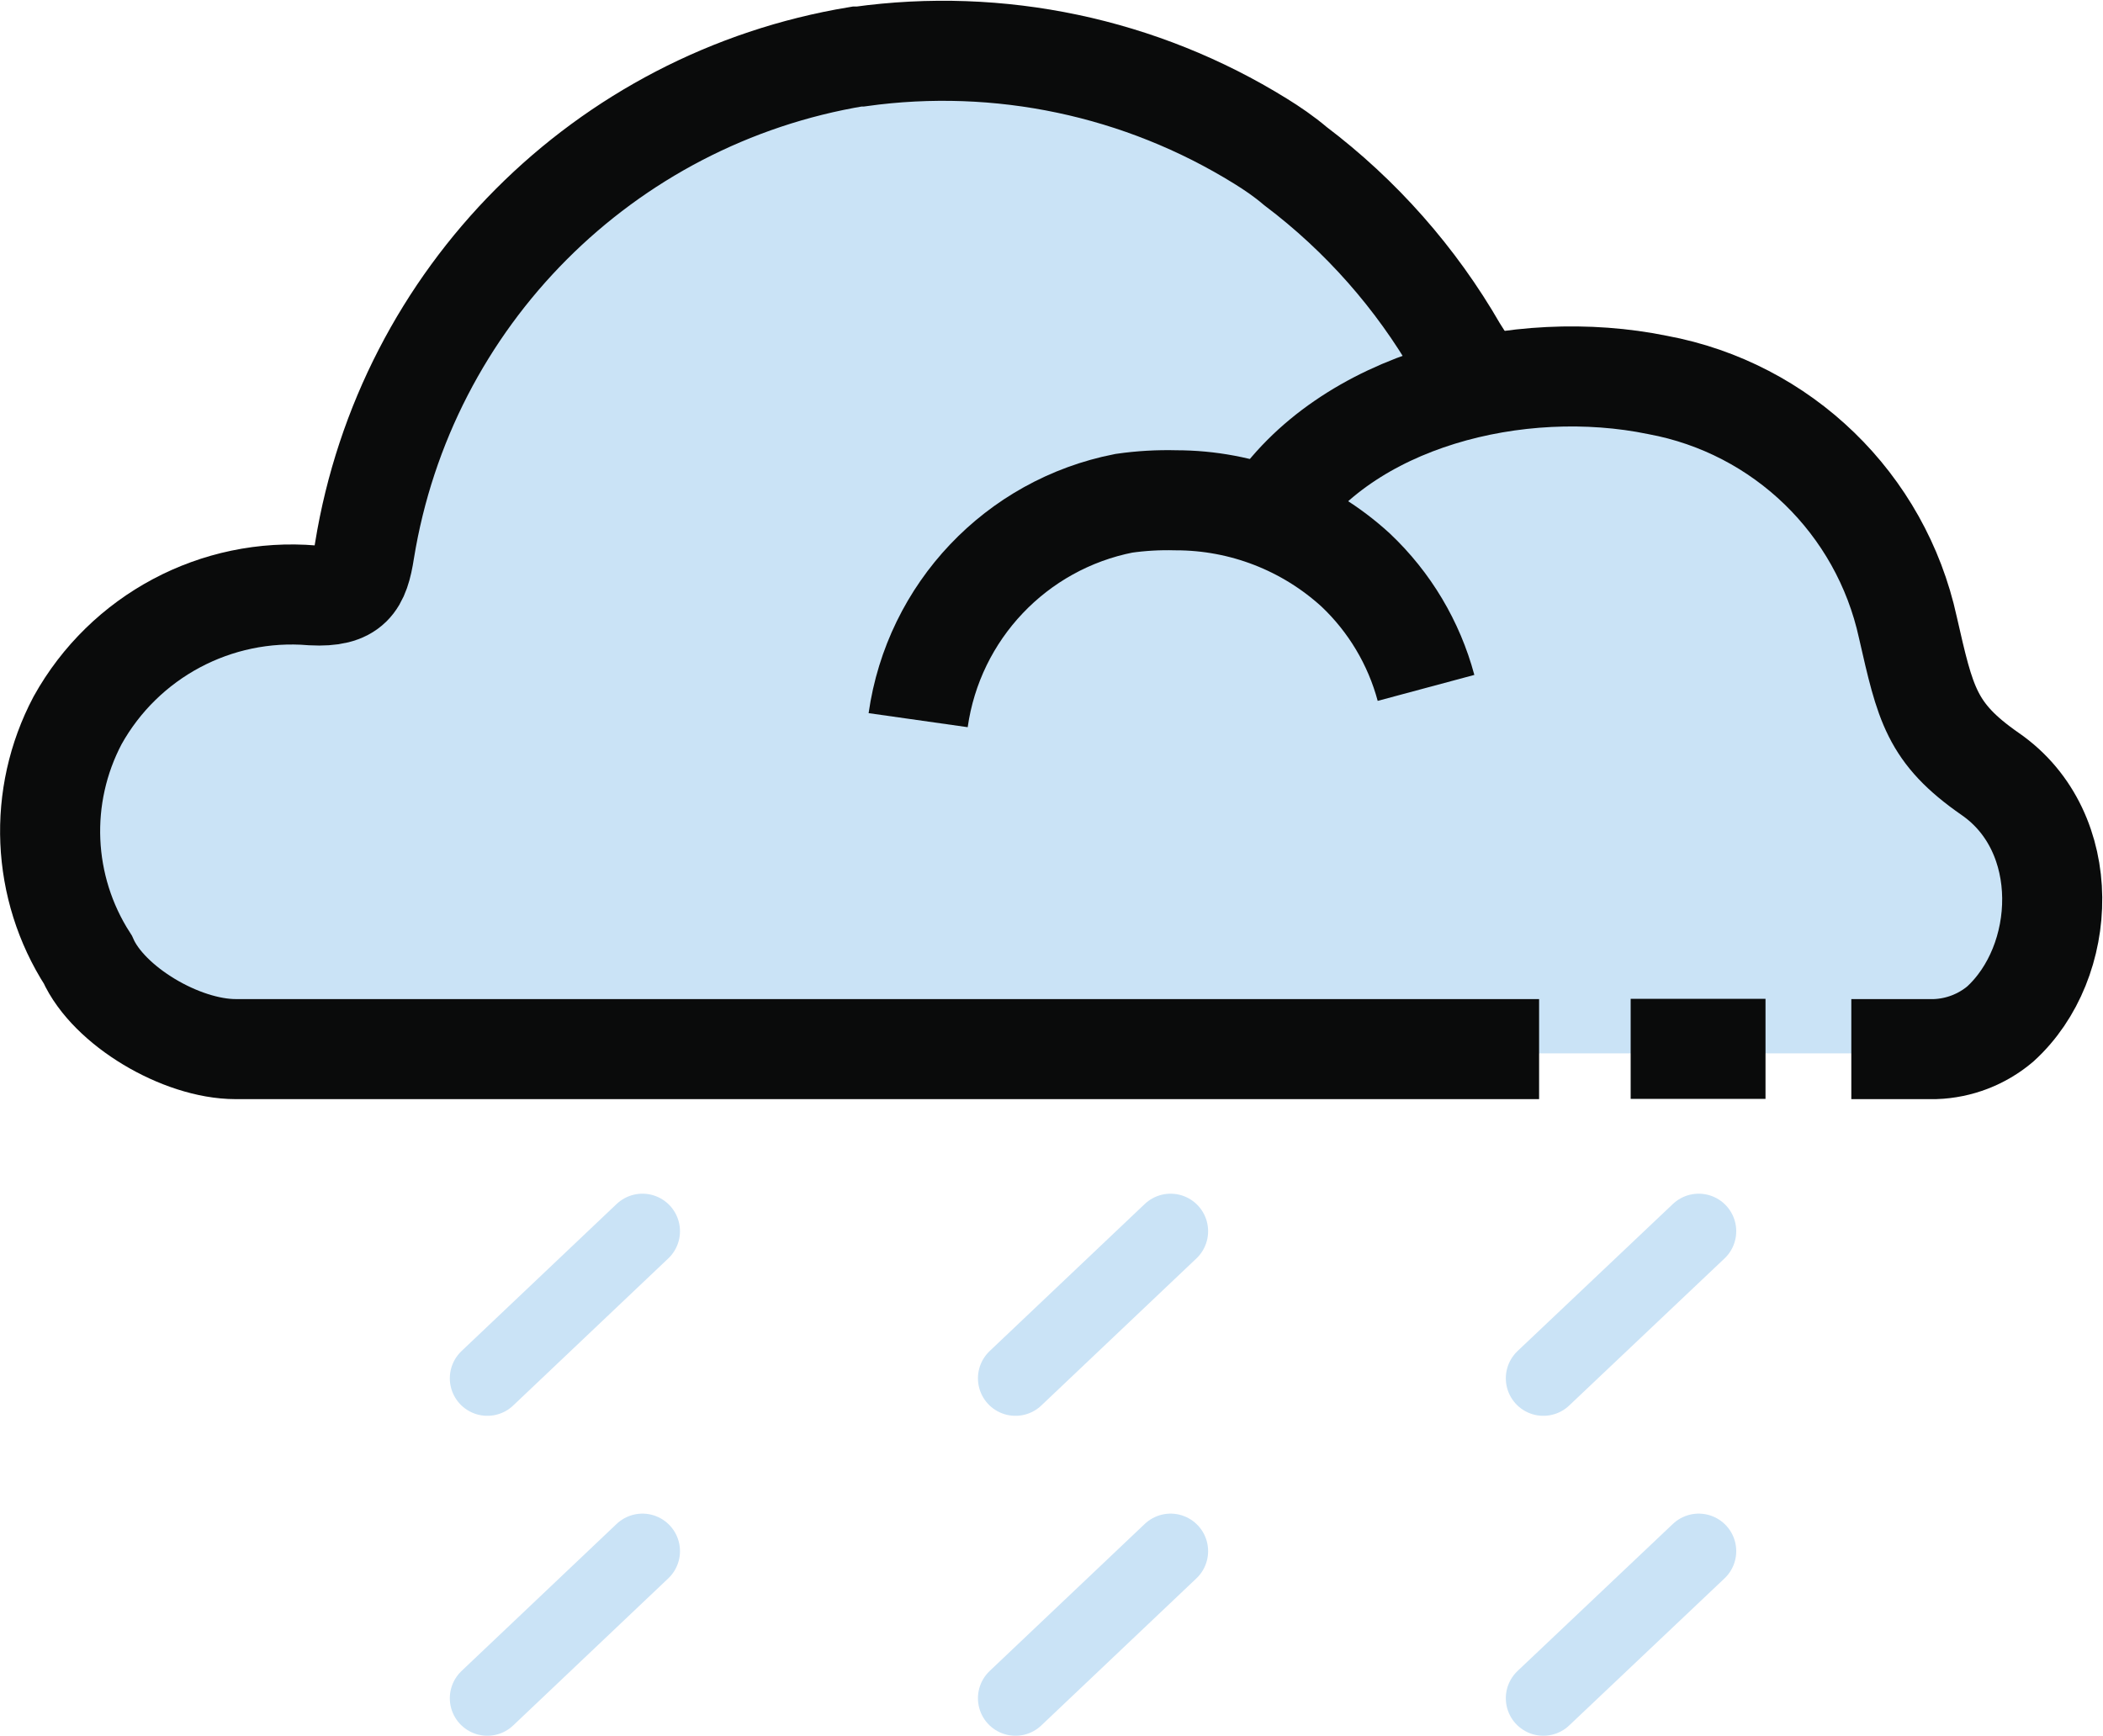
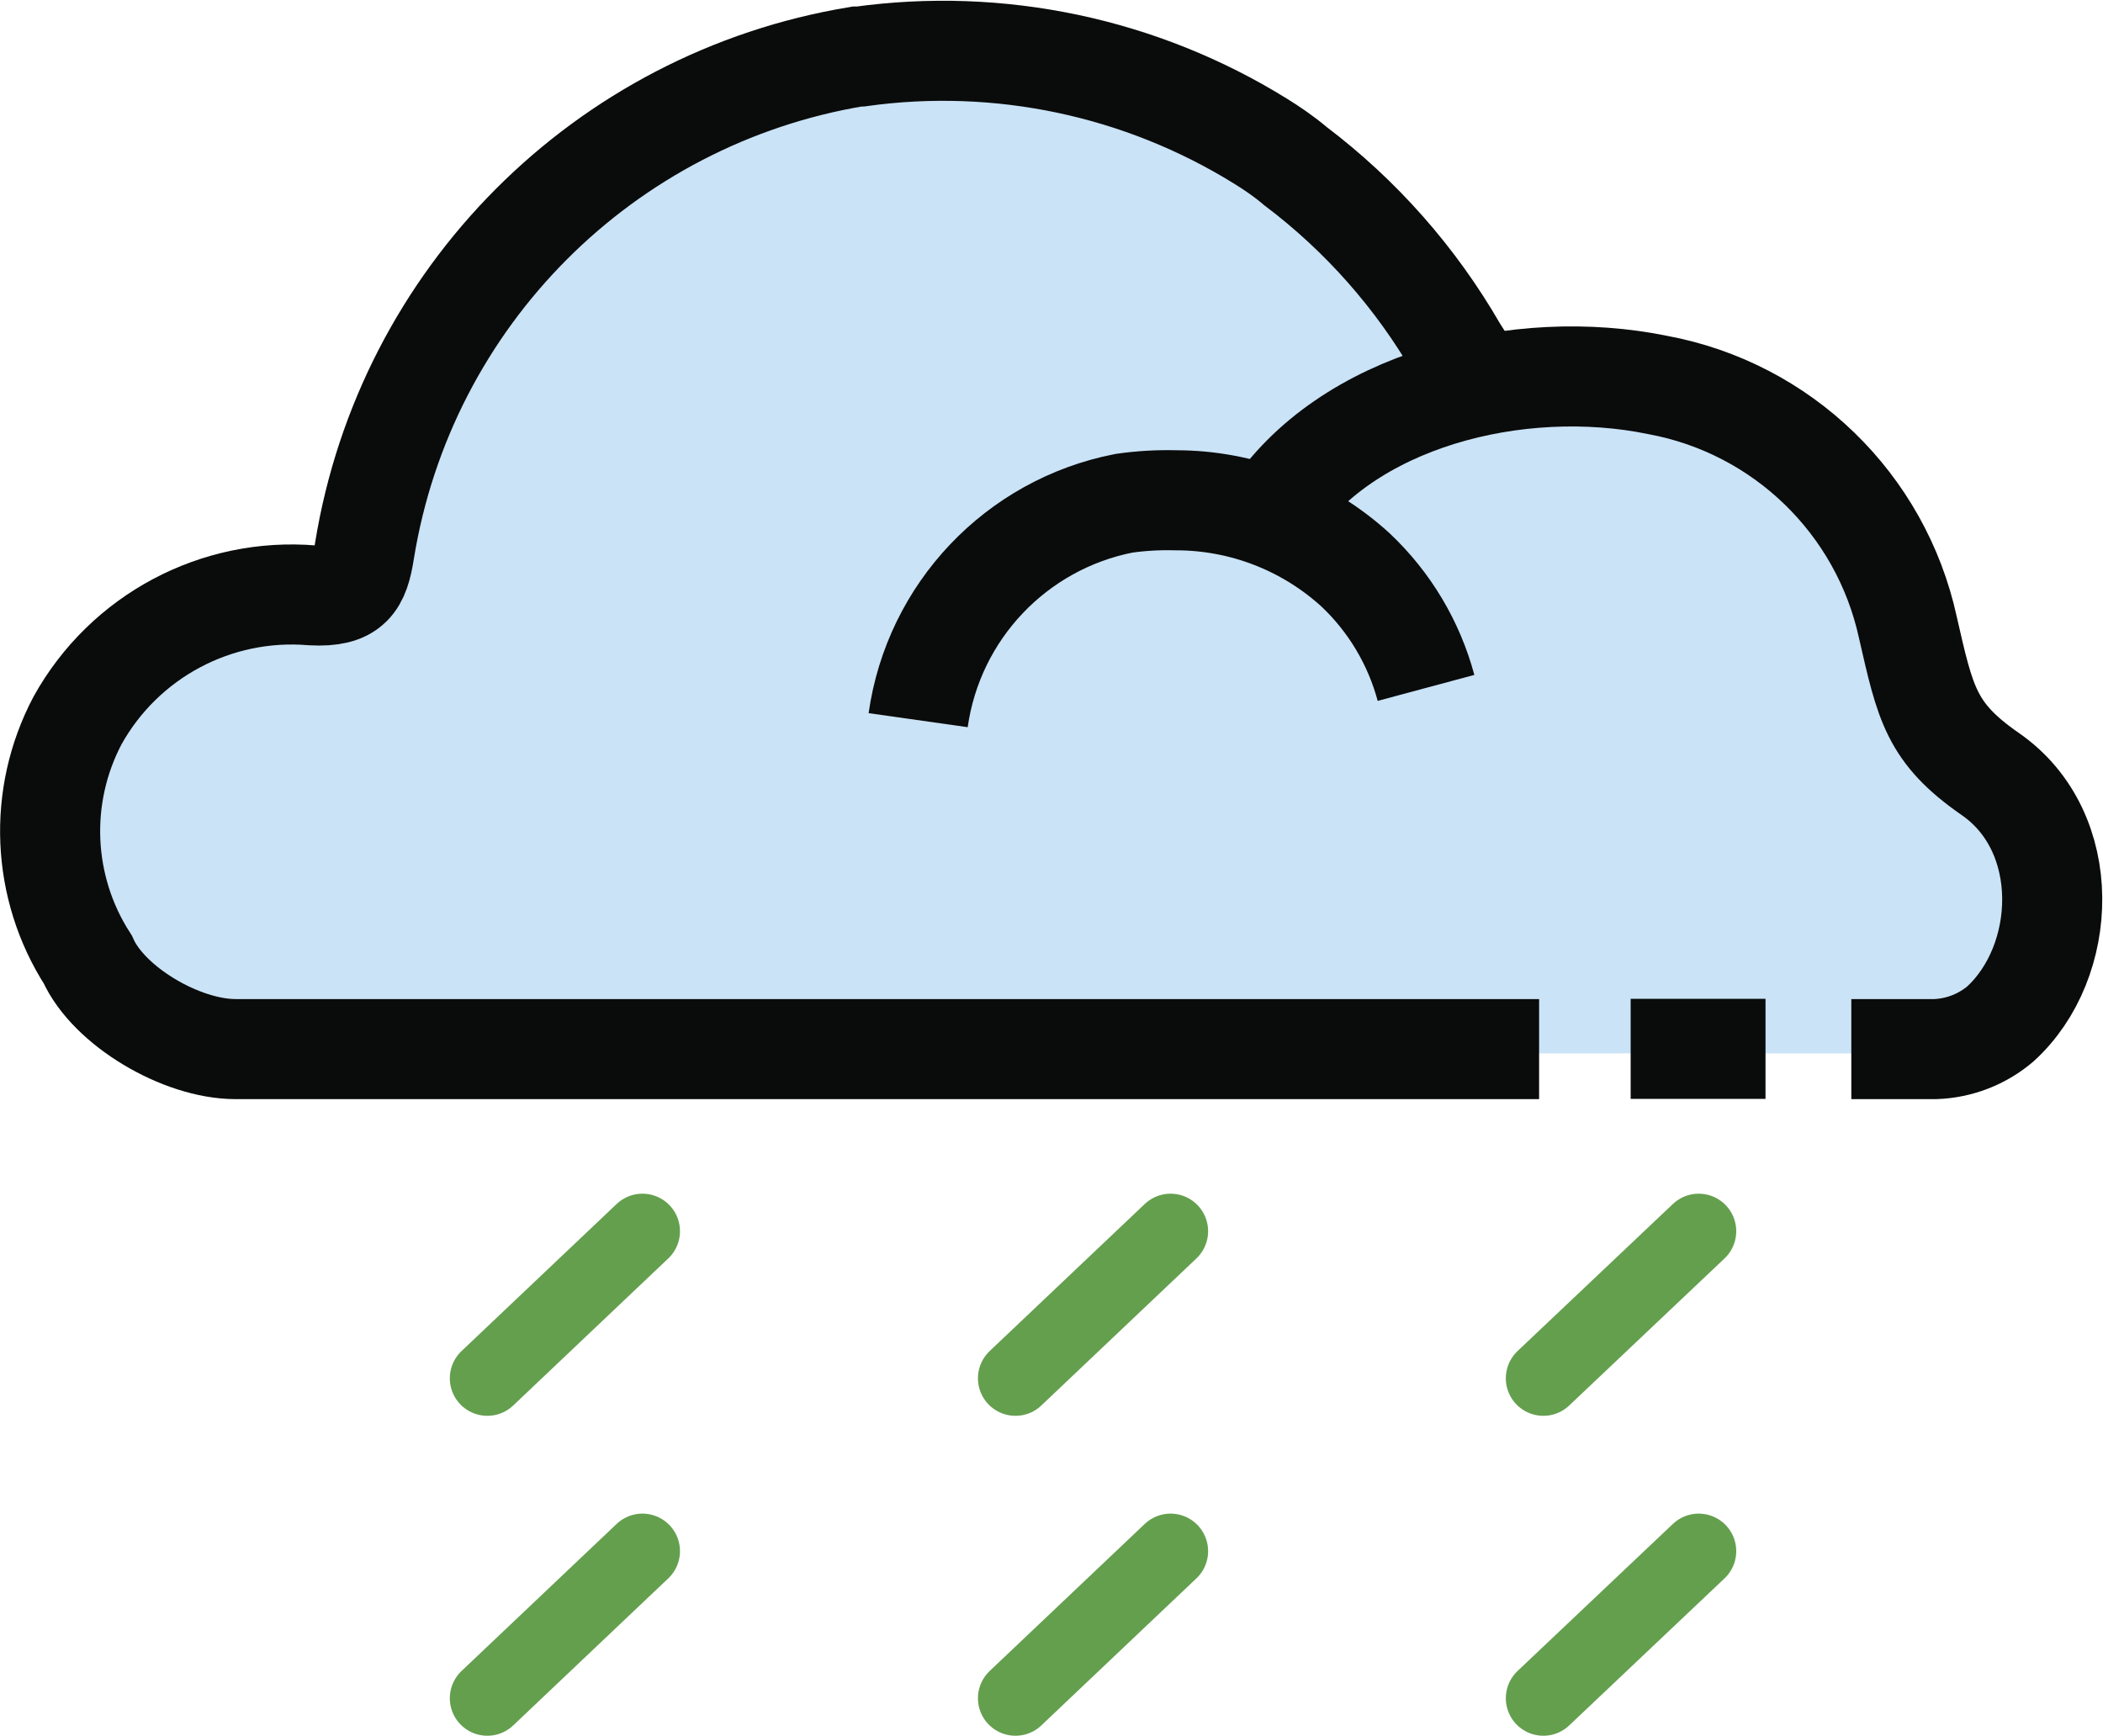
<svg xmlns="http://www.w3.org/2000/svg" viewBox="0 0 84.06 69.39">
  <defs>
-     <style>.cls-1{fill:#cae3f6;}.cls-2,.cls-3{fill:none;stroke-miterlimit:10;}.cls-2{stroke:#cae3f6;stroke-linecap:round;stroke-width:3px;}.cls-3{stroke:#0a0b0b;stroke-width:4px;}</style>
+     <style>.cls-1{fill:#cae3f6;}.cls-2,.cls-3{fill:none;stroke-miterlimit:10;}.cls-2{stroke:#649f4e;;stroke-linecap:round;stroke-width:3px;}.cls-3{stroke:#0a0b0b;stroke-width:4px;}</style>
  </defs>
  <g id="Layer_2" data-name="Layer 2">
    <g id="Layer_1-2" data-name="Layer 1">
      <path class="cls-1" d="M61.52,42.12H9.42c-2.18,0-5.08-1.72-5.91-3.59A9.47,9.47,0,0,1,3.1,29a9.79,9.79,0,0,1,9.38-5c1.57.08,1.89-.49,2.09-1.8A23.9,23.9,0,0,1,34.26,2.44l.12,0a24,24,0,0,1,16,3.38c.47.29.94.6,1.4,1a24.37,24.37,0,0,1,6.46,7.32L59,15.34" />
      <path class="cls-1" d="M36.7,29a10.32,10.32,0,0,1,8.22-8.68,13.4,13.4,0,0,1,2-.15,10.68,10.68,0,0,1,7.19,2.78A10.16,10.16,0,0,1,57,27.68" />
      <path class="cls-1" d="M50.77,20.78c3-4.64,9.95-6.35,15.49-5.21a12.57,12.57,0,0,1,10,9.69c.7,3,.93,4.22,3.29,5.85,3.36,2.33,3.12,7.54.4,10a4.26,4.26,0,0,1-2.6,1h-18" />
      <line class="cls-1" x1="65.18" y1="42.11" x2="70.57" y2="42.11" />
      <line class="cls-2" x1="67.9" y1="62.01" x2="61.69" y2="67.89" />
      <line class="cls-2" x1="25.68" y1="62.01" x2="19.48" y2="67.89" />
      <line class="cls-2" x1="46.79" y1="62.01" x2="40.59" y2="67.89" />
      <line class="cls-2" x1="67.9" y1="49.22" x2="61.69" y2="55.1" />
      <line class="cls-2" x1="25.68" y1="49.22" x2="19.48" y2="55.1" />
      <line class="cls-2" x1="46.79" y1="49.22" x2="40.59" y2="55.1" />
      <path class="cls-3" d="M61.52,41.94H9.42c-2.18,0-5.08-1.72-5.91-3.58A9.49,9.49,0,0,1,3.1,28.8a9.79,9.79,0,0,1,9.38-5c1.57.08,1.89-.49,2.09-1.79A23.9,23.9,0,0,1,34.26,2.26l.12,0a24.08,24.08,0,0,1,16,3.38c.47.29.94.61,1.4,1a24.49,24.49,0,0,1,6.46,7.32L59,15.16" />
      <path class="cls-3" d="M36.7,28.79a10.31,10.31,0,0,1,8.22-8.67A12.28,12.28,0,0,1,47,20a10.64,10.64,0,0,1,7.19,2.79A10.08,10.08,0,0,1,57,27.5" />
      <path class="cls-3" d="M50.77,20.61c3-4.65,9.95-6.36,15.49-5.22a12.58,12.58,0,0,1,10,9.69c.7,3.06.93,4.22,3.29,5.86,3.36,2.32,3.12,7.53.4,10a4.26,4.26,0,0,1-2.6,1H74" />
      <line class="cls-3" x1="65.18" y1="41.93" x2="70.57" y2="41.93" />
    </g>
  </g>
</svg>
